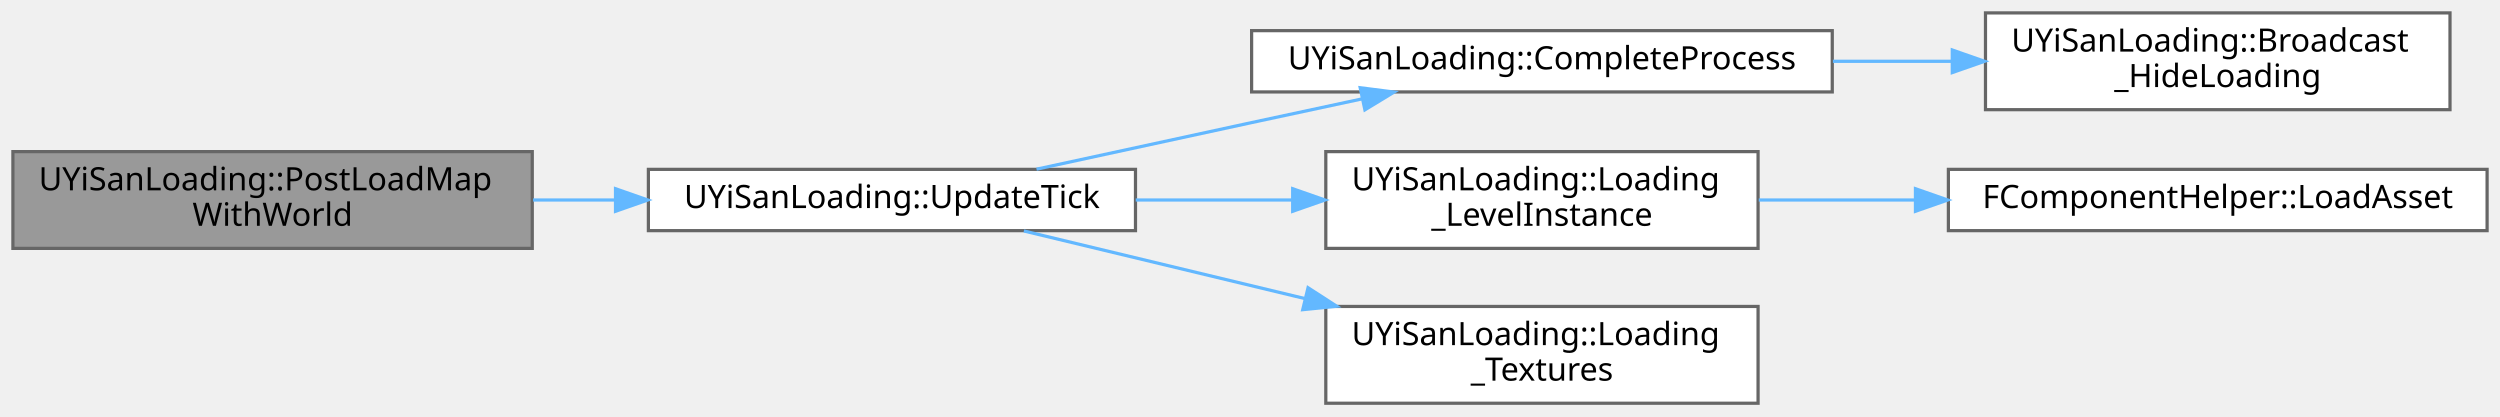
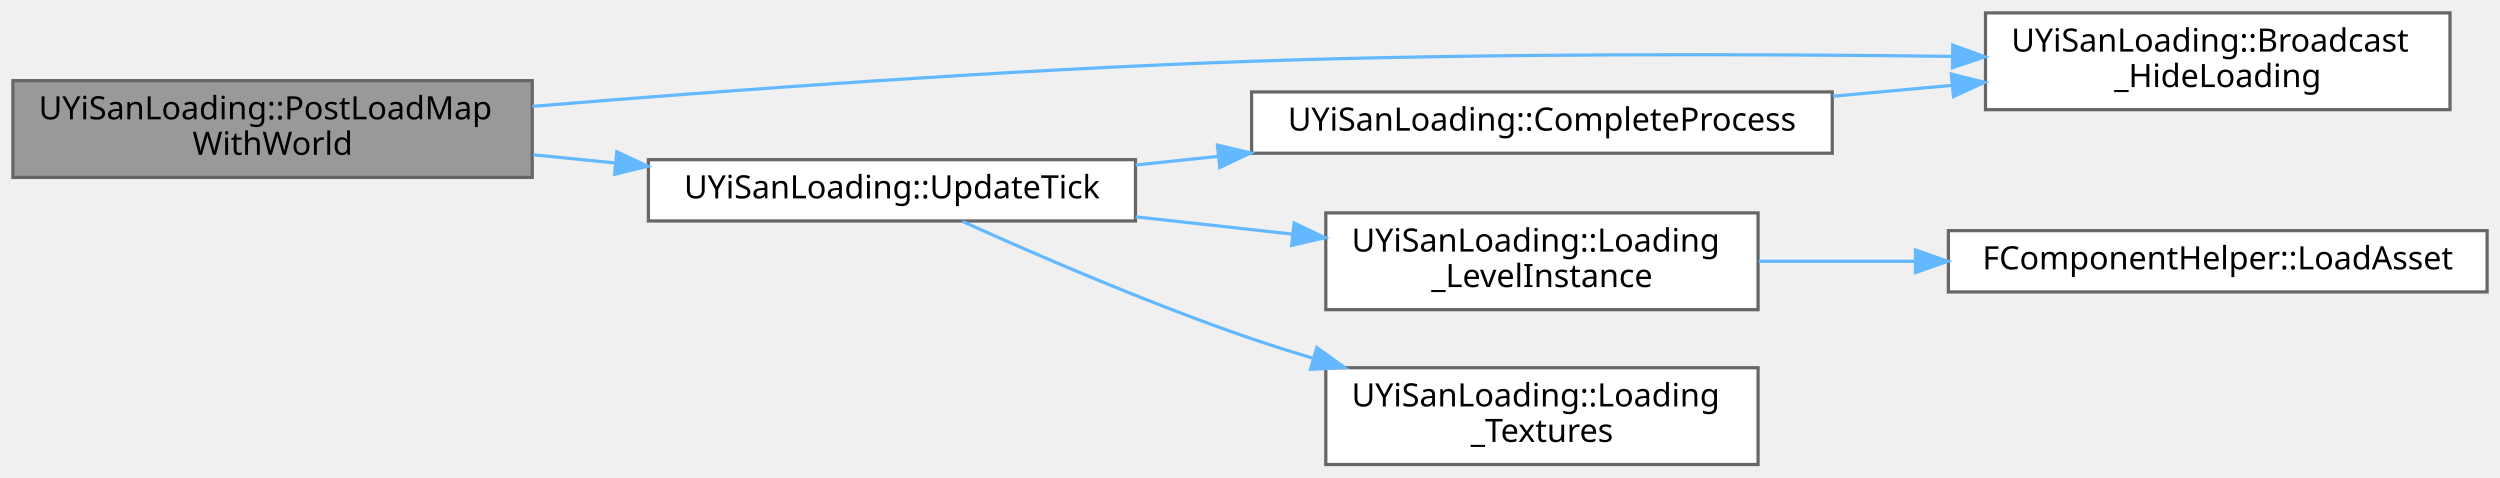
- <svg xmlns="http://www.w3.org/2000/svg" xmlns:xlink="http://www.w3.org/1999/xlink" width="775pt" height="129pt" viewBox="0.00 0.00 775.00 129.00">
-   <g id="graph0" class="graph" transform="scale(1 1) rotate(0) translate(4 125)">
+ <svg xmlns="http://www.w3.org/2000/svg" xmlns:xlink="http://www.w3.org/1999/xlink" width="775pt" height="148pt" viewBox="0.00 0.00 775.00 148.00">
+   <g id="graph0" class="graph" transform="scale(1 1) rotate(0) translate(4 144)">
    <g id="Node000001" class="node">
      <g id="a_Node000001">
        <a xlink:title="맵 로드 완료를 처리하여 스트리밍 상태 폴링을 이어갑니다.">
-           <polygon fill="#999999" stroke="#666666" points="161,-78 0,-78 0,-48 161,-48 161,-78" />
-           <text text-anchor="start" x="8" y="-66" font-family="Malgun Gothic" font-size="10.00">UYiSanLoading::PostLoadMap</text>
-           <text text-anchor="middle" x="80.5" y="-55" font-family="Malgun Gothic" font-size="10.00">WithWorld</text>
+           <polygon fill="#999999" stroke="#666666" points="161,-119 0,-119 0,-89 161,-89 161,-119" />
+           <text text-anchor="start" x="8" y="-107" font-family="Malgun Gothic" font-size="10.00">UYiSanLoading::PostLoadMap</text>
+           <text text-anchor="middle" x="80.5" y="-96" font-family="Malgun Gothic" font-size="10.00">WithWorld</text>
        </a>
      </g>
    </g>
    <g id="Node000002" class="node">
      <g id="a_Node000002">
-         <a xlink:href="classUYiSanLoading.html#ae7655dc1152f3200dbceecaf25b38002" target="_top" xlink:title="스트리밍 진행도를 폴링하고 로딩 상태를 전환합니다.">
-           <polygon fill="white" stroke="#666666" points="348,-72.5 197,-72.5 197,-53.5 348,-53.5 348,-72.5" />
-           <text text-anchor="middle" x="272.5" y="-60.5" font-family="Malgun Gothic" font-size="10.00">UYiSanLoading::UpdateTick</text>
+         <a xlink:href="classUYiSanLoading.html#abf0458032ae94f3d27b54388b21efb1d" target="_top" xlink:title=" ">
+           <polygon fill="white" stroke="#666666" points="755.5,-140 611.5,-140 611.5,-110 755.5,-110 755.5,-140" />
+           <text text-anchor="start" x="619.5" y="-128" font-family="Malgun Gothic" font-size="10.00">UYiSanLoading::Broadcast</text>
+           <text text-anchor="middle" x="683.5" y="-117" font-family="Malgun Gothic" font-size="10.00">_HideLoading</text>
        </a>
      </g>
    </g>
    <g id="edge1_Node000001_Node000002" class="edge">
      <g id="a_edge1_Node000001_Node000002">
        <a xlink:title=" ">
-           <path fill="none" stroke="#63b8ff" d="M161.25,-63C169.63,-63 178.16,-63 186.59,-63" />
-           <polygon fill="#63b8ff" stroke="#63b8ff" points="186.81,-66.5 196.81,-63 186.81,-59.5 186.81,-66.5" />
+           <path fill="none" stroke="#63b8ff" d="M161.03,-111.03C222,-116.06 308.24,-122.37 384,-125 457.44,-127.55 541.1,-127.27 601.13,-126.52" />
+           <polygon fill="#63b8ff" stroke="#63b8ff" points="601.36,-130.02 611.31,-126.39 601.26,-123.02 601.36,-130.02" />
        </a>
      </g>
    </g>
    <g id="Node000003" class="node">
      <g id="a_Node000003">
+         <a xlink:href="classUYiSanLoading.html#ae7655dc1152f3200dbceecaf25b38002" target="_top" xlink:title="스트리밍 진행도를 폴링하고 로딩 상태를 전환합니다.">
+           <polygon fill="white" stroke="#666666" points="348,-94.5 197,-94.5 197,-75.5 348,-75.5 348,-94.5" />
+           <text text-anchor="middle" x="272.5" y="-82.5" font-family="Malgun Gothic" font-size="10.00">UYiSanLoading::UpdateTick</text>
+         </a>
+       </g>
+     </g>
+     <g id="edge2_Node000001_Node000003" class="edge">
+       <g id="a_edge2_Node000001_Node000003">
+         <a xlink:title=" ">
+           <path fill="none" stroke="#63b8ff" d="M161.25,-96.02C169.63,-95.19 178.16,-94.33 186.59,-93.49" />
+           <polygon fill="#63b8ff" stroke="#63b8ff" points="187.2,-96.95 196.81,-92.47 186.51,-89.98 187.2,-96.95" />
+         </a>
+       </g>
+     </g>
+     <g id="Node000004" class="node">
+       <g id="a_Node000004">
        <a xlink:href="classUYiSanLoading.html#ab48994aeea87093f36721bcf5760b9ca" target="_top" xlink:title=" ">
          <polygon fill="white" stroke="#666666" points="564,-115.5 384,-115.5 384,-96.5 564,-96.5 564,-115.5" />
          <text text-anchor="middle" x="474" y="-103.5" font-family="Malgun Gothic" font-size="10.00">UYiSanLoading::CompleteProcess</text>
        </a>
      </g>
    </g>
-     <g id="edge2_Node000002_Node000003" class="edge">
-       <g id="a_edge2_Node000002_Node000003">
+     <g id="edge3_Node000003_Node000004" class="edge">
+       <g id="a_edge3_Node000003_Node000004">
        <a xlink:title=" ">
-           <path fill="none" stroke="#63b8ff" d="M317.32,-72.55C337.6,-76.97 362.03,-82.27 384,-87 395.11,-89.39 407,-91.94 418.36,-94.37" />
-           <polygon fill="#63b8ff" stroke="#63b8ff" points="417.66,-97.8 428.17,-96.46 419.12,-90.95 417.66,-97.8" />
+           <path fill="none" stroke="#63b8ff" d="M348.07,-92.85C356.42,-93.73 365.03,-94.63 373.63,-95.54" />
+           <polygon fill="#63b8ff" stroke="#63b8ff" points="373.4,-99.03 383.71,-96.6 374.13,-92.07 373.4,-99.03" />
        </a>
      </g>
    </g>
    <g id="Node000005" class="node">
      <g id="a_Node000005">
        <a xlink:href="classUYiSanLoading.html#a3d20dc883b19413899b22d0e711d637f" target="_top" xlink:title="레벨 인스턴스 스트리밍 진행도를 모니터링하고 상태를 전환합니다.">
          <polygon fill="white" stroke="#666666" points="541,-78 407,-78 407,-48 541,-48 541,-78" />
          <text text-anchor="start" x="415" y="-66" font-family="Malgun Gothic" font-size="10.00">UYiSanLoading::Loading</text>
          <text text-anchor="middle" x="474" y="-55" font-family="Malgun Gothic" font-size="10.00">_LevelInstance</text>
        </a>
      </g>
    </g>
-     <g id="edge4_Node000002_Node000005" class="edge">
-       <g id="a_edge4_Node000002_Node000005">
+     <g id="edge5_Node000003_Node000005" class="edge">
+       <g id="a_edge5_Node000003_Node000005">
        <a xlink:title=" ">
-           <path fill="none" stroke="#63b8ff" d="M348.07,-63C363.87,-63 380.57,-63 396.44,-63" />
-           <polygon fill="#63b8ff" stroke="#63b8ff" points="396.73,-66.5 406.73,-63 396.73,-59.5 396.73,-66.5" />
+           <path fill="none" stroke="#63b8ff" d="M348.07,-76.78C363.87,-75.03 380.57,-73.19 396.44,-71.44" />
+           <polygon fill="#63b8ff" stroke="#63b8ff" points="397.17,-74.88 406.73,-70.31 396.4,-67.93 397.17,-74.88" />
        </a>
      </g>
    </g>
    <g id="Node000007" class="node">
      <g id="a_Node000007">
        <a xlink:href="classUYiSanLoading.html#aa0db336d5a0332cd44740870635460b2" target="_top" xlink:title="텍스처 스트리밍 통계를 폴링해 진행도를 갱신하고 필요 시 타임아웃을 적용합니다.">
          <polygon fill="white" stroke="#666666" points="541,-30 407,-30 407,0 541,0 541,-30" />
          <text text-anchor="start" x="415" y="-18" font-family="Malgun Gothic" font-size="10.00">UYiSanLoading::Loading</text>
          <text text-anchor="middle" x="474" y="-7" font-family="Malgun Gothic" font-size="10.00">_Textures</text>
        </a>
      </g>
    </g>
-     <g id="edge6_Node000002_Node000007" class="edge">
-       <g id="a_edge6_Node000002_Node000007">
+     <g id="edge7_Node000003_Node000007" class="edge">
+       <g id="a_edge7_Node000003_Node000007">
        <a xlink:title=" ">
-           <path fill="none" stroke="#63b8ff" d="M313.39,-53.4C338.32,-47.4 371.16,-39.5 400.57,-32.43" />
-           <polygon fill="#63b8ff" stroke="#63b8ff" points="401.49,-35.81 410.39,-30.06 399.85,-29 401.49,-35.81" />
+           <path fill="none" stroke="#63b8ff" d="M294.37,-75.35C316.35,-65.41 352.14,-49.87 384,-39 390.06,-36.93 396.41,-34.92 402.79,-33" />
+           <polygon fill="#63b8ff" stroke="#63b8ff" points="404.21,-36.24 412.83,-30.07 402.25,-29.52 404.21,-36.24" />
        </a>
      </g>
    </g>
-     <g id="Node000004" class="node">
-       <g id="a_Node000004">
-         <a xlink:href="classUYiSanLoading.html#abf0458032ae94f3d27b54388b21efb1d" target="_top" xlink:title=" ">
-           <polygon fill="white" stroke="#666666" points="755.5,-121 611.5,-121 611.5,-91 755.5,-91 755.5,-121" />
-           <text text-anchor="start" x="619.5" y="-109" font-family="Malgun Gothic" font-size="10.00">UYiSanLoading::Broadcast</text>
-           <text text-anchor="middle" x="683.5" y="-98" font-family="Malgun Gothic" font-size="10.00">_HideLoading</text>
-         </a>
-       </g>
-     </g>
-     <g id="edge3_Node000003_Node000004" class="edge">
-       <g id="a_edge3_Node000003_Node000004">
+     <g id="edge4_Node000004_Node000002" class="edge">
+       <g id="a_edge4_Node000004_Node000002">
        <a xlink:title=" ">
-           <path fill="none" stroke="#63b8ff" d="M564.2,-106C576.47,-106 589.02,-106 601.14,-106" />
-           <polygon fill="#63b8ff" stroke="#63b8ff" points="601.21,-109.5 611.21,-106 601.21,-102.5 601.21,-109.5" />
+           <path fill="none" stroke="#63b8ff" d="M564.2,-114.17C576.47,-115.29 589.02,-116.44 601.14,-117.55" />
+           <polygon fill="#63b8ff" stroke="#63b8ff" points="600.93,-121.05 611.21,-118.47 601.57,-114.07 600.93,-121.05" />
        </a>
      </g>
    </g>
    <g id="Node000006" class="node">
      <g id="a_Node000006">
        <a xlink:href="structFComponentHelper.html#ac37cef436e9aaef1f0c655d781a95e66" target="_top" xlink:title=" ">
          <polygon fill="white" stroke="#666666" points="767,-72.5 600,-72.5 600,-53.5 767,-53.5 767,-72.5" />
          <text text-anchor="middle" x="683.5" y="-60.5" font-family="Malgun Gothic" font-size="10.00">FComponentHelper::LoadAsset</text>
        </a>
      </g>
    </g>
-     <g id="edge5_Node000005_Node000006" class="edge">
-       <g id="a_edge5_Node000005_Node000006">
+     <g id="edge6_Node000005_Node000006" class="edge">
+       <g id="a_edge6_Node000005_Node000006">
        <a xlink:title=" ">
          <path fill="none" stroke="#63b8ff" d="M541.22,-63C556.65,-63 573.34,-63 589.68,-63" />
          <polygon fill="#63b8ff" stroke="#63b8ff" points="589.79,-66.5 599.79,-63 589.79,-59.5 589.79,-66.5" />
        </a>
      </g>
    </g>
  </g>
</svg>
